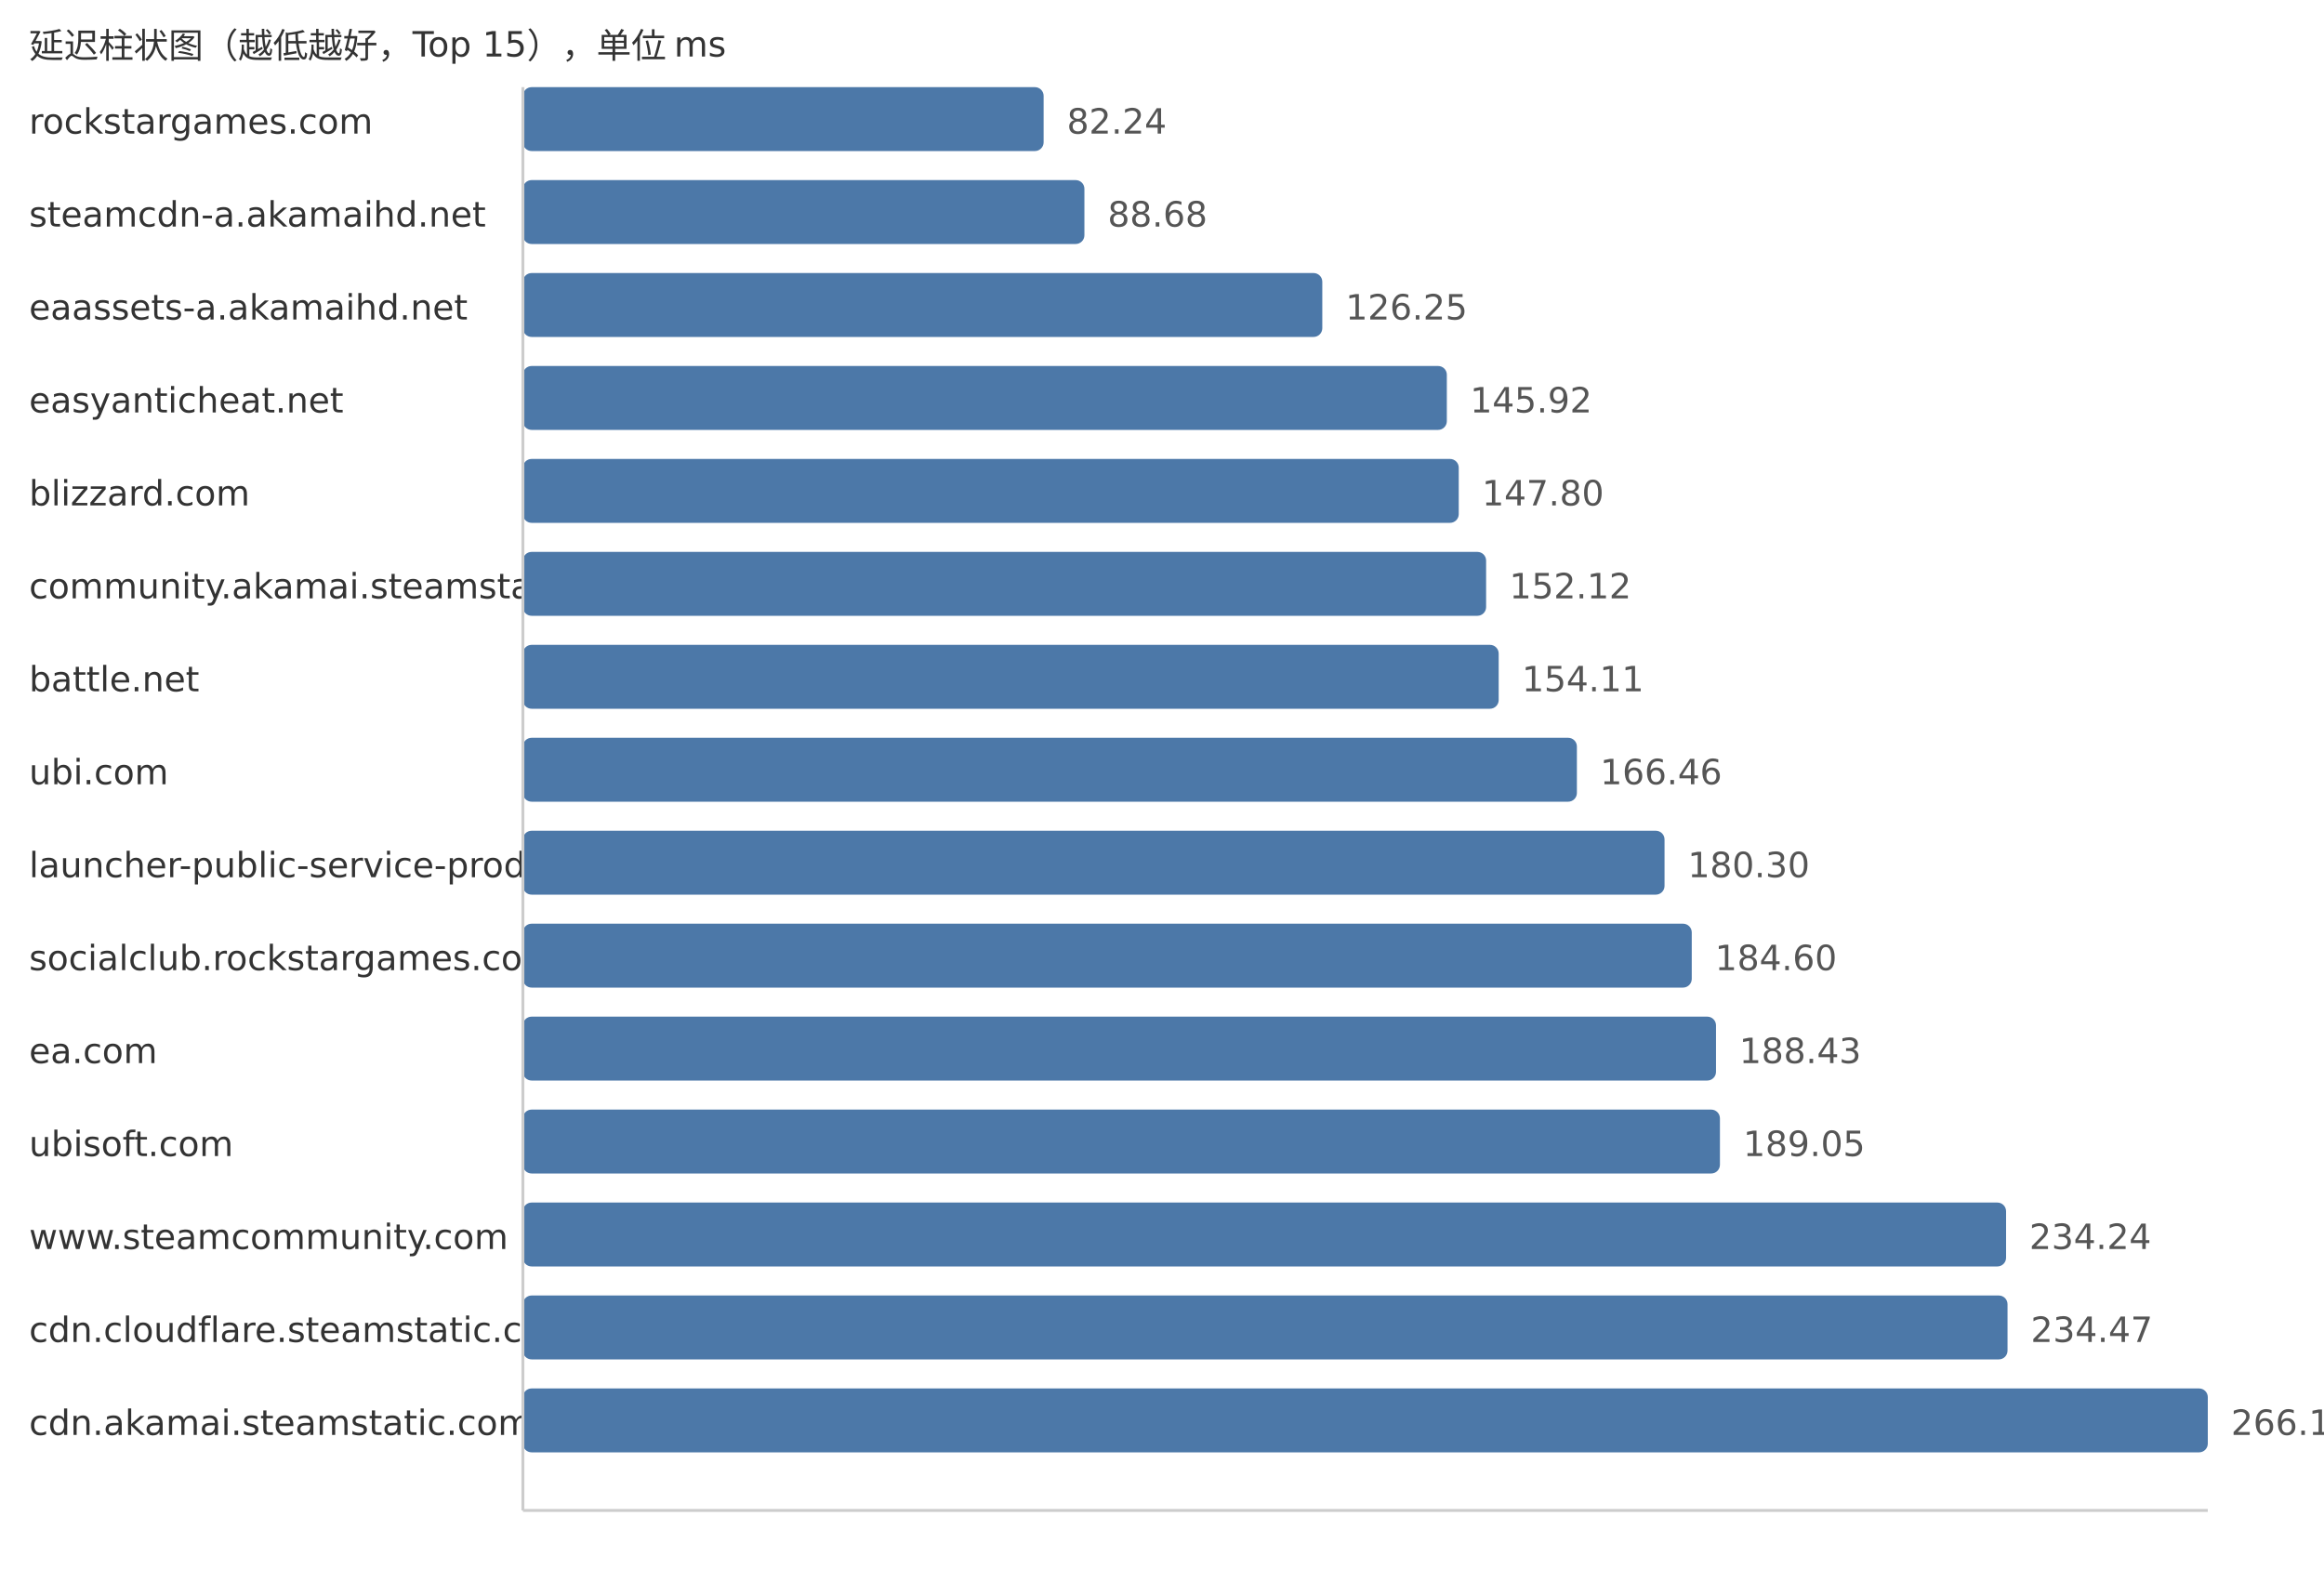
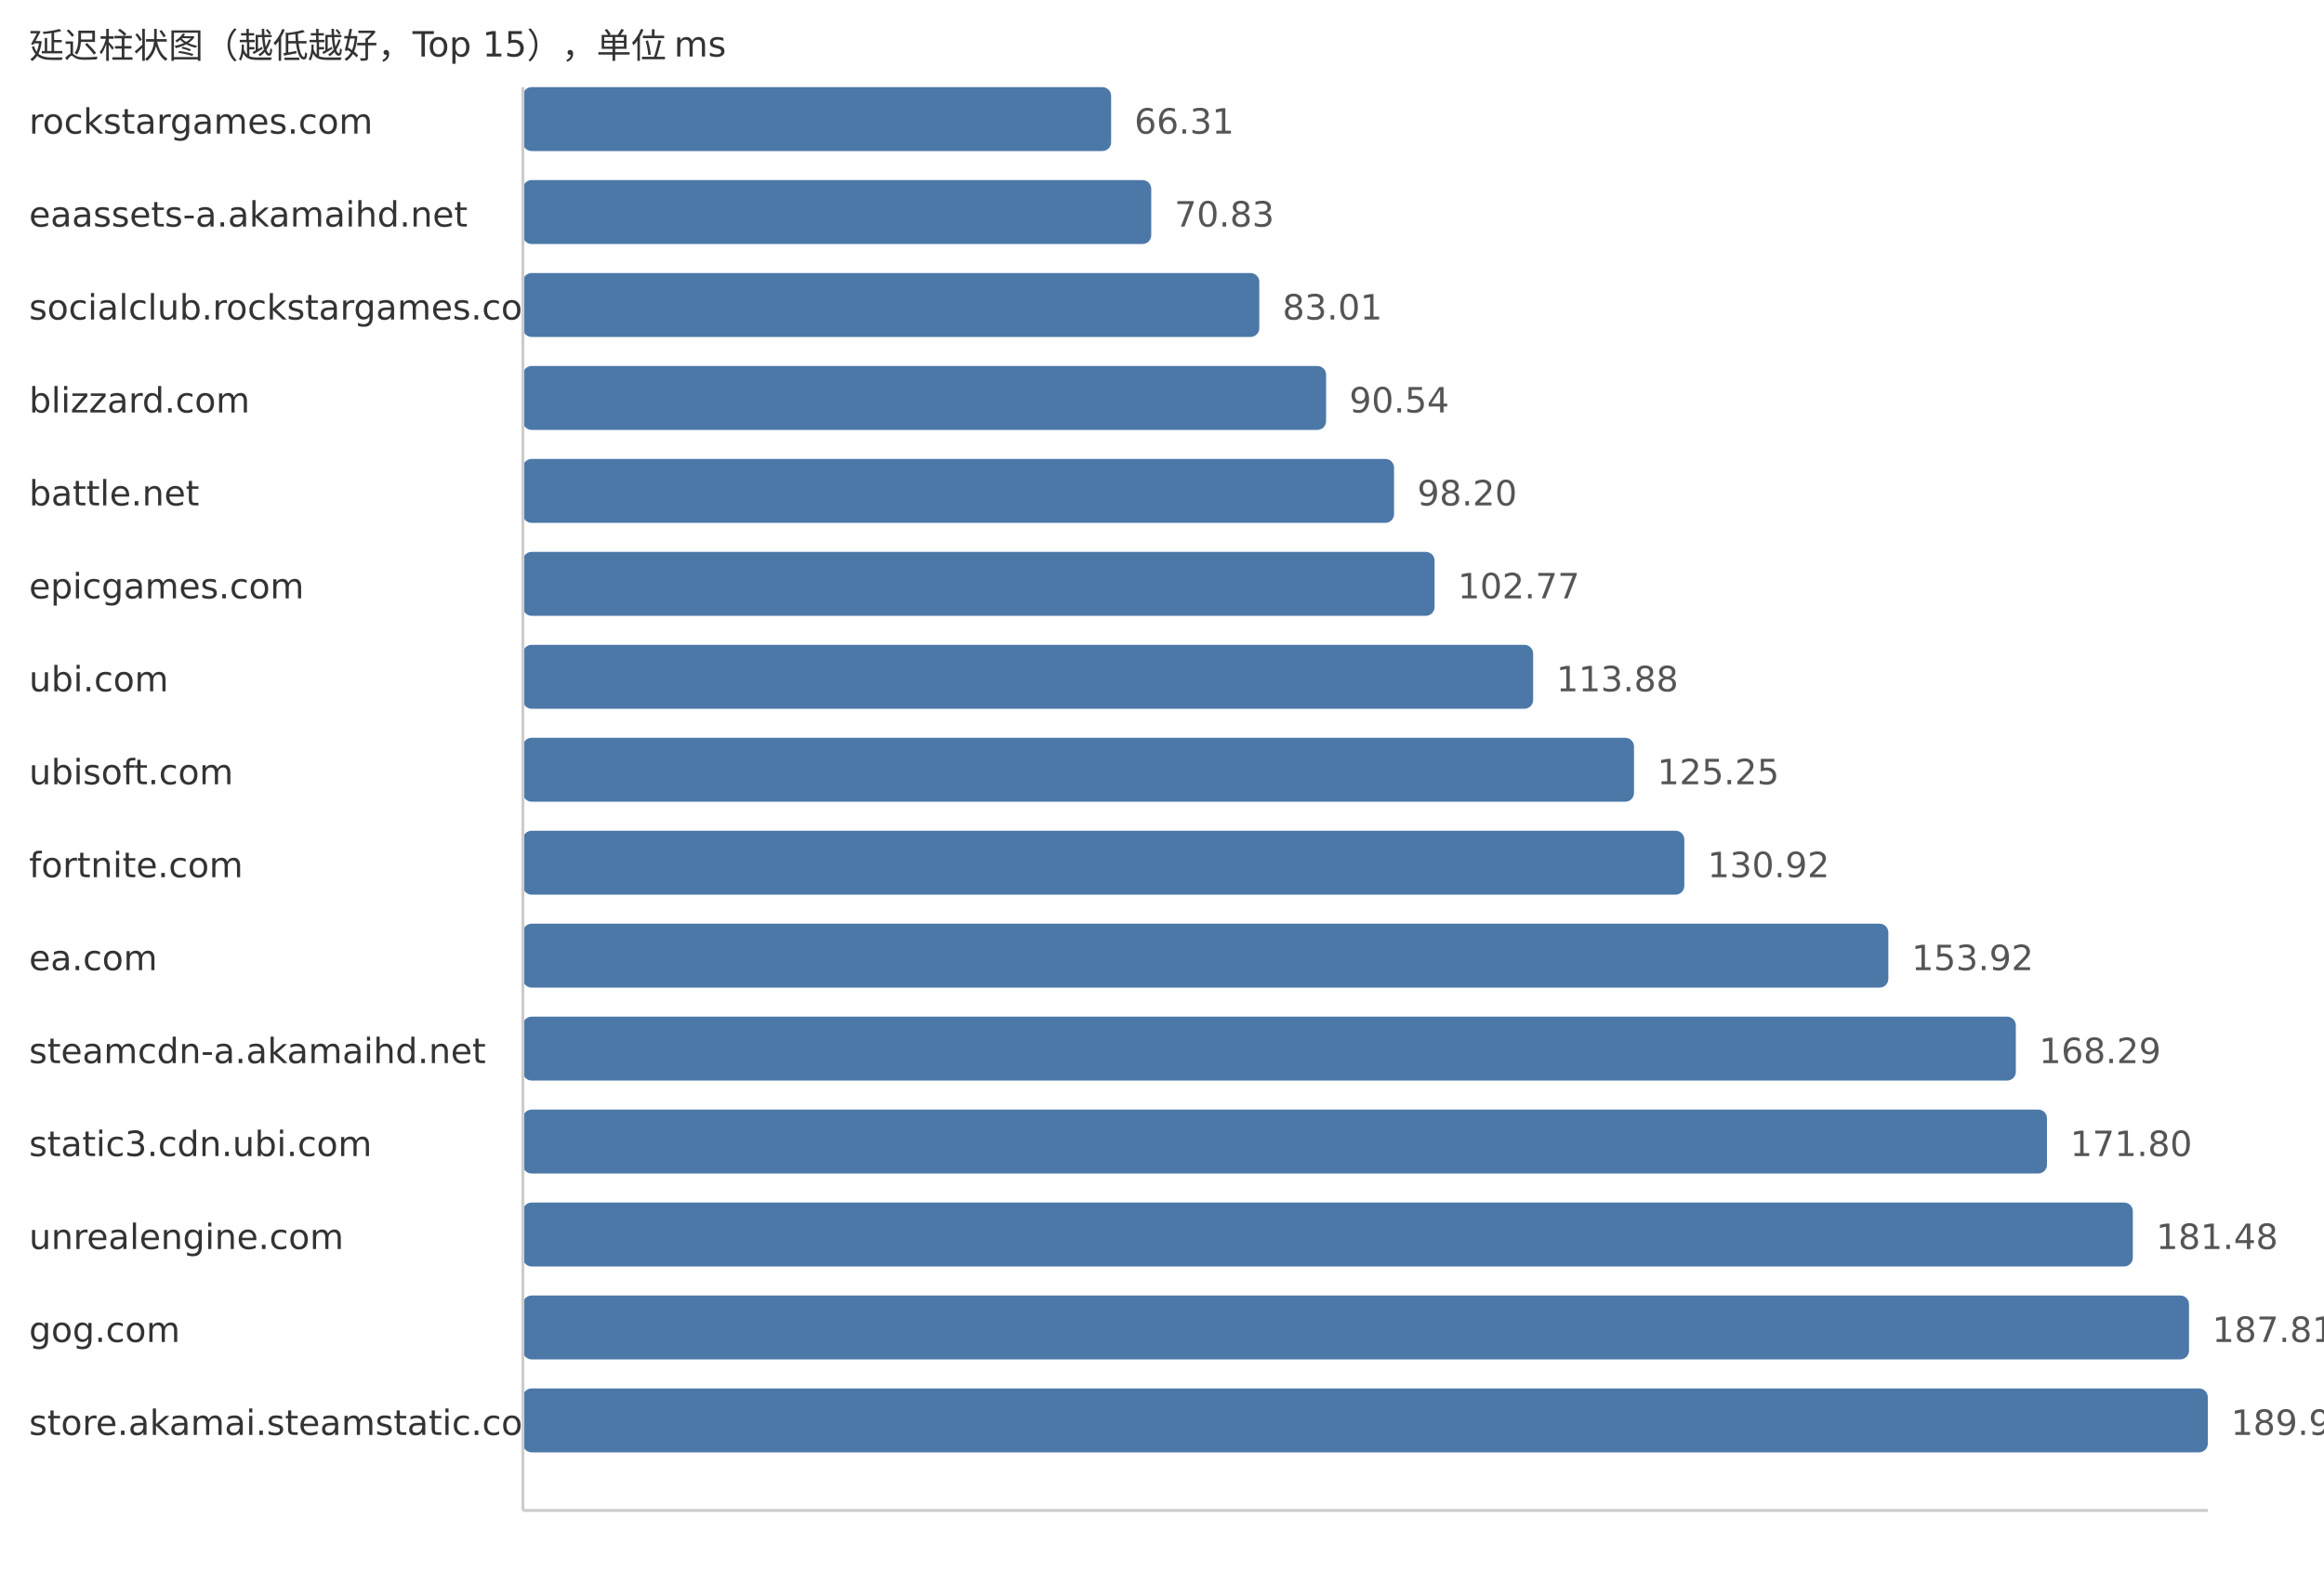
<svg xmlns="http://www.w3.org/2000/svg" width="800" height="540">
  <style> .label{font-family:DejaVu Sans,Verdana,Geneva,sans-serif;font-size:12px;fill:#333} .value{font-family:DejaVu Sans,Verdana,Geneva,sans-serif;font-size:12px;fill:#555} </style>
  <text x="10" y="20" class="label">延迟柱状图（越低越好，Top 15），单位 ms</text>
  <text x="10" y="46" class="label">rockstargames.com</text>
-   <rect x="180" y="30" width="179.25" height="22" fill="#4c78a8" rx="3" />
-   <text x="367.25" y="46" class="value">82.24</text>
-   <text x="10" y="78" class="label">steamcdn-a.akamaihd.net</text>
-   <rect x="180" y="62" width="193.29" height="22" fill="#4c78a8" rx="3" />
-   <text x="381.29" y="78" class="value">88.68</text>
-   <text x="10" y="110" class="label">eaassets-a.akamaihd.net</text>
-   <rect x="180" y="94" width="275.18" height="22" fill="#4c78a8" rx="3" />
-   <text x="463.18" y="110" class="value">126.25</text>
-   <text x="10" y="142" class="label">easyanticheat.net</text>
-   <rect x="180" y="126" width="318.05" height="22" fill="#4c78a8" rx="3" />
-   <text x="506.05" y="142" class="value">145.92</text>
-   <text x="10" y="174" class="label">blizzard.com</text>
-   <rect x="180" y="158" width="322.15" height="22" fill="#4c78a8" rx="3" />
-   <text x="510.15" y="174" class="value">147.80</text>
-   <text x="10" y="206" class="label">community.akamai.steamstatic.com</text>
-   <rect x="180" y="190" width="331.57" height="22" fill="#4c78a8" rx="3" />
-   <text x="519.57" y="206" class="value">152.12</text>
-   <text x="10" y="238" class="label">battle.net</text>
-   <rect x="180" y="222" width="335.9" height="22" fill="#4c78a8" rx="3" />
-   <text x="523.9" y="238" class="value">154.11</text>
-   <text x="10" y="270" class="label">ubi.com</text>
-   <rect x="180" y="254" width="362.82" height="22" fill="#4c78a8" rx="3" />
-   <text x="550.82" y="270" class="value">166.46</text>
-   <text x="10" y="302" class="label">launcher-public-service-prod06.ol.epicgames.com</text>
-   <rect x="180" y="286" width="392.99" height="22" fill="#4c78a8" rx="3" />
-   <text x="580.99" y="302" class="value">180.30</text>
-   <text x="10" y="334" class="label">socialclub.rockstargames.com</text>
-   <rect x="180" y="318" width="402.36" height="22" fill="#4c78a8" rx="3" />
-   <text x="590.36" y="334" class="value">184.60</text>
-   <text x="10" y="366" class="label">ea.com</text>
-   <rect x="180" y="350" width="410.71" height="22" fill="#4c78a8" rx="3" />
-   <text x="598.71" y="366" class="value">188.43</text>
-   <text x="10" y="398" class="label">ubisoft.com</text>
-   <rect x="180" y="382" width="412.06" height="22" fill="#4c78a8" rx="3" />
-   <text x="600.06" y="398" class="value">189.05</text>
-   <text x="10" y="430" class="label">www.steamcommunity.com</text>
-   <rect x="180" y="414" width="510.56" height="22" fill="#4c78a8" rx="3" />
-   <text x="698.56" y="430" class="value">234.24</text>
-   <text x="10" y="462" class="label">cdn.cloudflare.steamstatic.com</text>
-   <rect x="180" y="446" width="511.06" height="22" fill="#4c78a8" rx="3" />
-   <text x="699.06" y="462" class="value">234.47</text>
-   <text x="10" y="494" class="label">cdn.akamai.steamstatic.com</text>
+   <rect x="180" y="30" width="202.49" height="22" fill="#4c78a8" rx="3" />
+   <text x="390.49" y="46" class="value">66.31</text>
+   <text x="10" y="78" class="label">eaassets-a.akamaihd.net</text>
+   <rect x="180" y="62" width="216.3" height="22" fill="#4c78a8" rx="3" />
+   <text x="404.3" y="78" class="value">70.83</text>
+   <text x="10" y="110" class="label">socialclub.rockstargames.com</text>
+   <rect x="180" y="94" width="253.49" height="22" fill="#4c78a8" rx="3" />
+   <text x="441.49" y="110" class="value">83.01</text>
+   <text x="10" y="142" class="label">blizzard.com</text>
+   <rect x="180" y="126" width="276.49" height="22" fill="#4c78a8" rx="3" />
+   <text x="464.49" y="142" class="value">90.54</text>
+   <text x="10" y="174" class="label">battle.net</text>
+   <rect x="180" y="158" width="299.88" height="22" fill="#4c78a8" rx="3" />
+   <text x="487.88" y="174" class="value">98.20</text>
+   <text x="10" y="206" class="label">epicgames.com</text>
+   <rect x="180" y="190" width="313.83" height="22" fill="#4c78a8" rx="3" />
+   <text x="501.83" y="206" class="value">102.77</text>
+   <text x="10" y="238" class="label">ubi.com</text>
+   <rect x="180" y="222" width="347.76" height="22" fill="#4c78a8" rx="3" />
+   <text x="535.76" y="238" class="value">113.88</text>
+   <text x="10" y="270" class="label">ubisoft.com</text>
+   <rect x="180" y="254" width="382.48" height="22" fill="#4c78a8" rx="3" />
+   <text x="570.48" y="270" class="value">125.25</text>
+   <text x="10" y="302" class="label">fortnite.com</text>
+   <rect x="180" y="286" width="399.8" height="22" fill="#4c78a8" rx="3" />
+   <text x="587.8" y="302" class="value">130.92</text>
+   <text x="10" y="334" class="label">ea.com</text>
+   <rect x="180" y="318" width="470.03" height="22" fill="#4c78a8" rx="3" />
+   <text x="658.03" y="334" class="value">153.92</text>
+   <text x="10" y="366" class="label">steamcdn-a.akamaihd.net</text>
+   <rect x="180" y="350" width="513.92" height="22" fill="#4c78a8" rx="3" />
+   <text x="701.92" y="366" class="value">168.29</text>
+   <text x="10" y="398" class="label">static3.cdn.ubi.com</text>
+   <rect x="180" y="382" width="524.64" height="22" fill="#4c78a8" rx="3" />
+   <text x="712.64" y="398" class="value">171.80</text>
+   <text x="10" y="430" class="label">unrealengine.com</text>
+   <rect x="180" y="414" width="554.2" height="22" fill="#4c78a8" rx="3" />
+   <text x="742.2" y="430" class="value">181.48</text>
+   <text x="10" y="462" class="label">gog.com</text>
+   <rect x="180" y="446" width="573.53" height="22" fill="#4c78a8" rx="3" />
+   <text x="761.53" y="462" class="value">187.81</text>
+   <text x="10" y="494" class="label">store.akamai.steamstatic.com</text>
  <rect x="180" y="478" width="580.0" height="22" fill="#4c78a8" rx="3" />
-   <text x="768.0" y="494" class="value">266.10</text>
+   <text x="768.0" y="494" class="value">189.93</text>
  <line x1="180" y1="30" x2="180" y2="520" stroke="#ccc" />
  <line x1="180" y1="520" x2="760" y2="520" stroke="#ccc" />
</svg>
